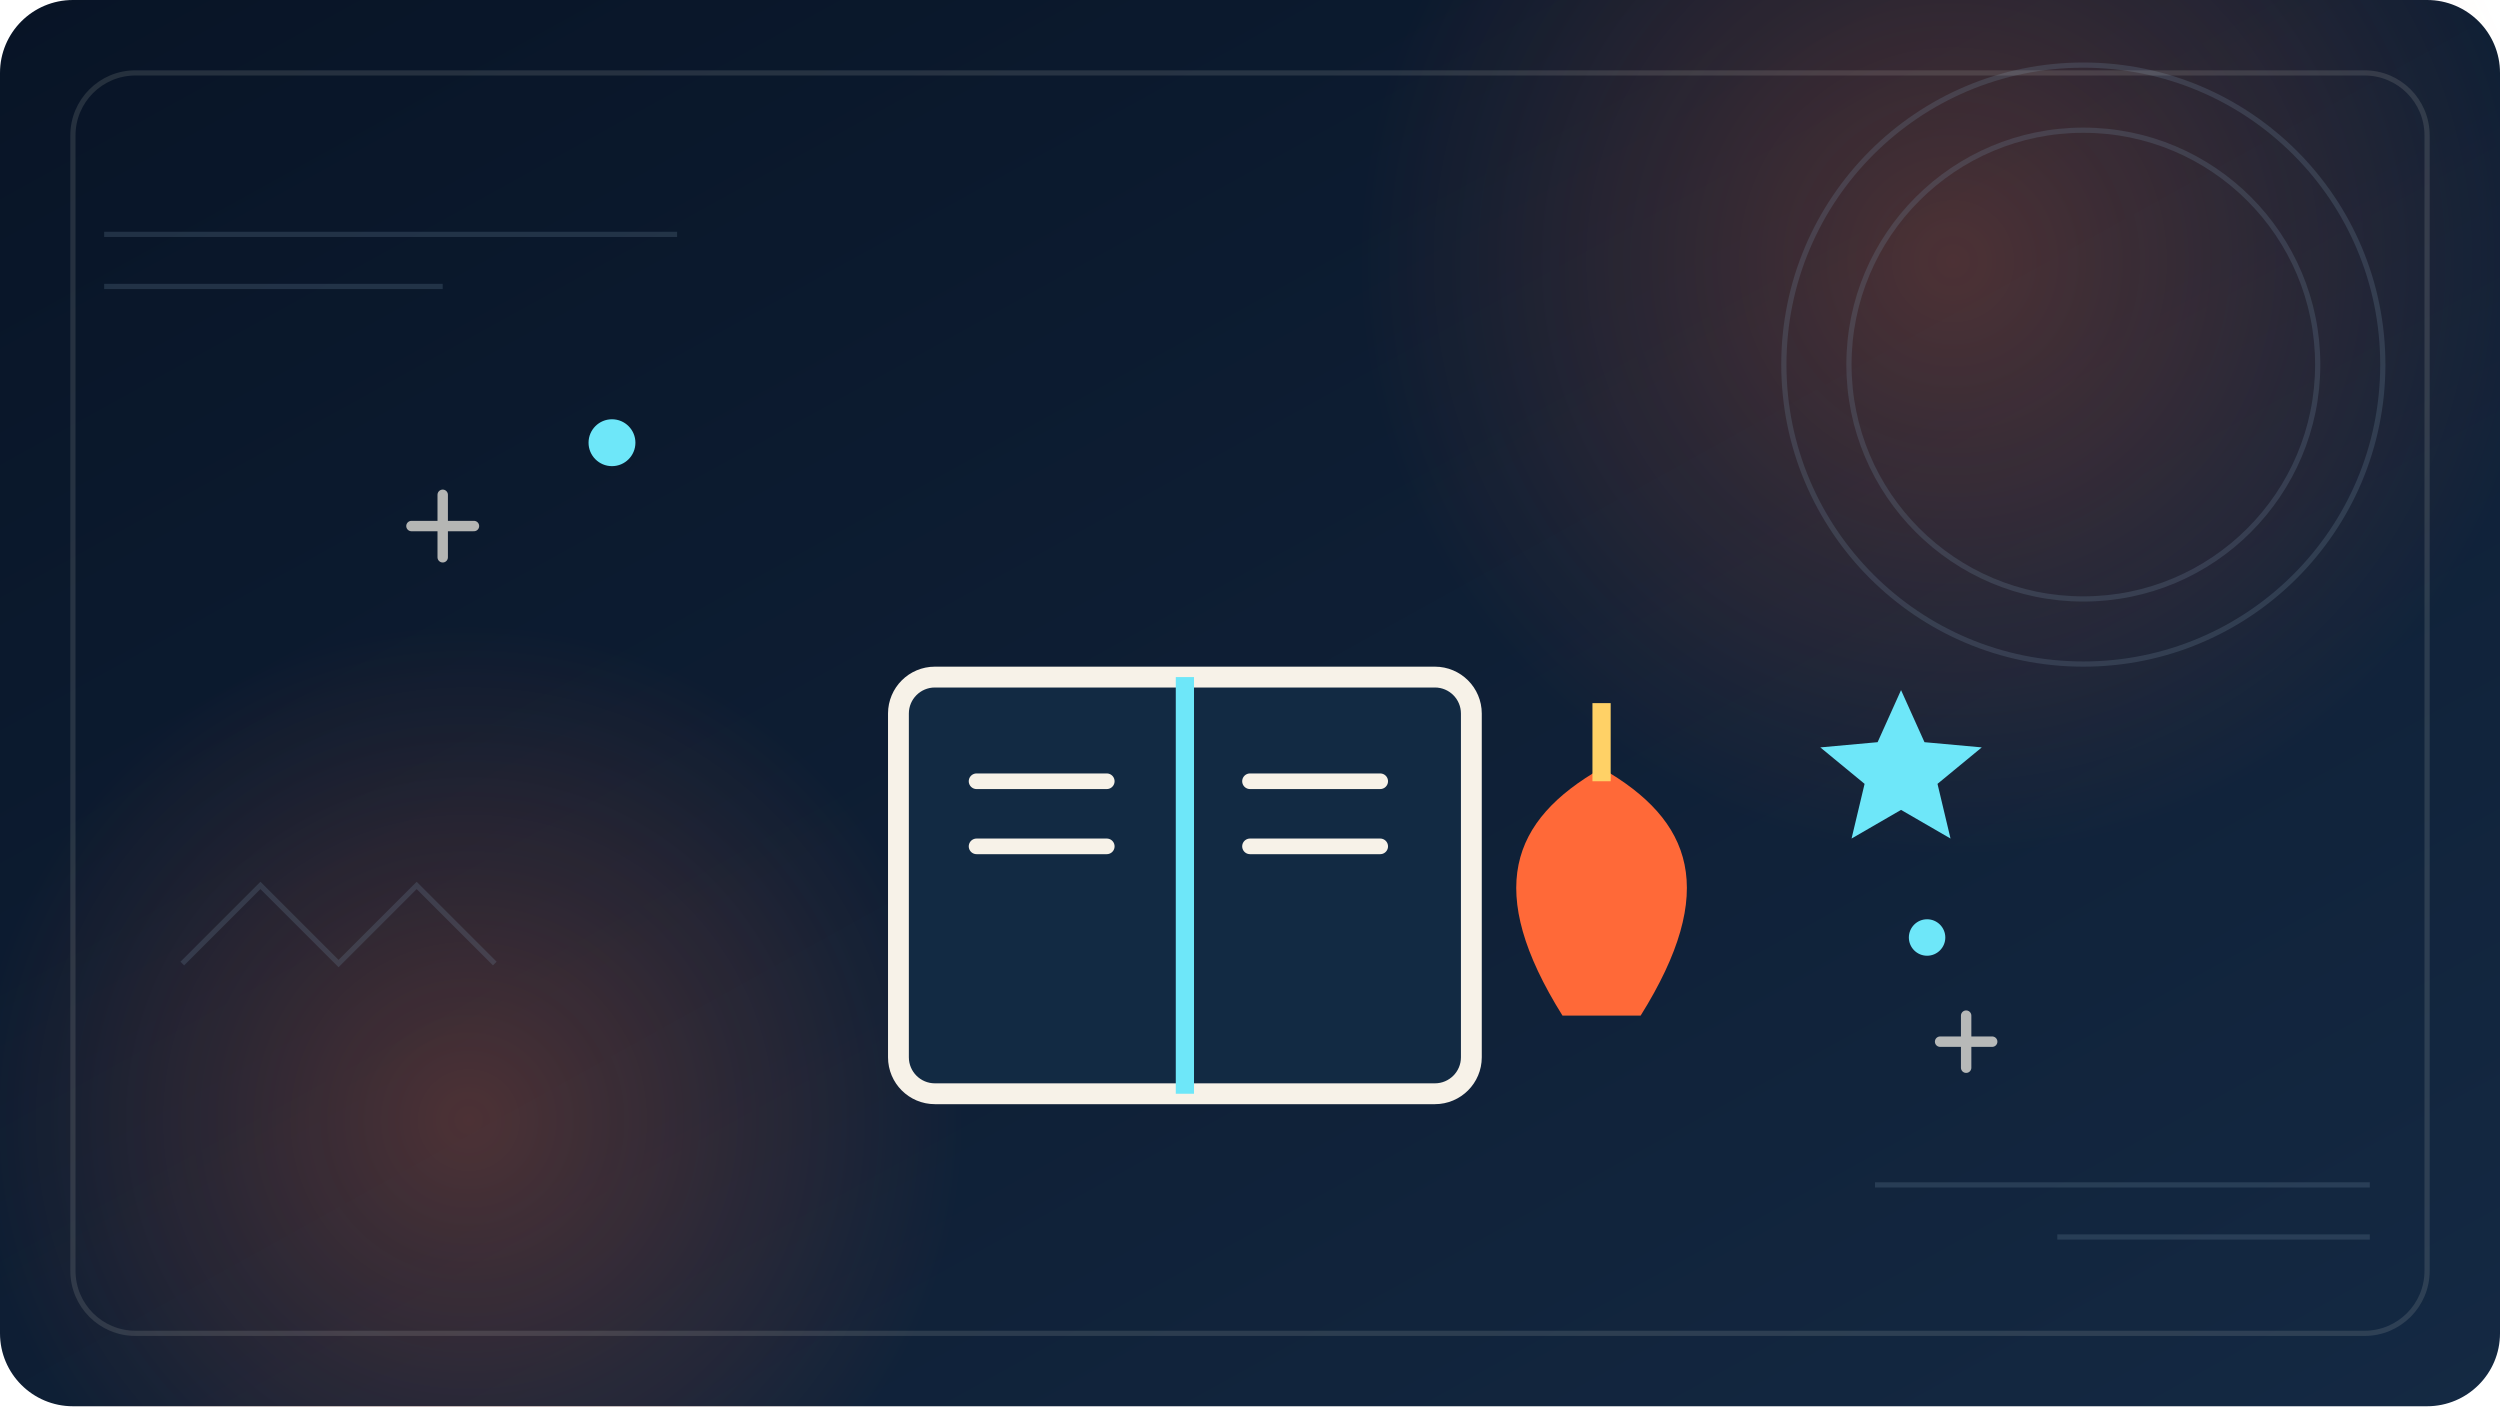
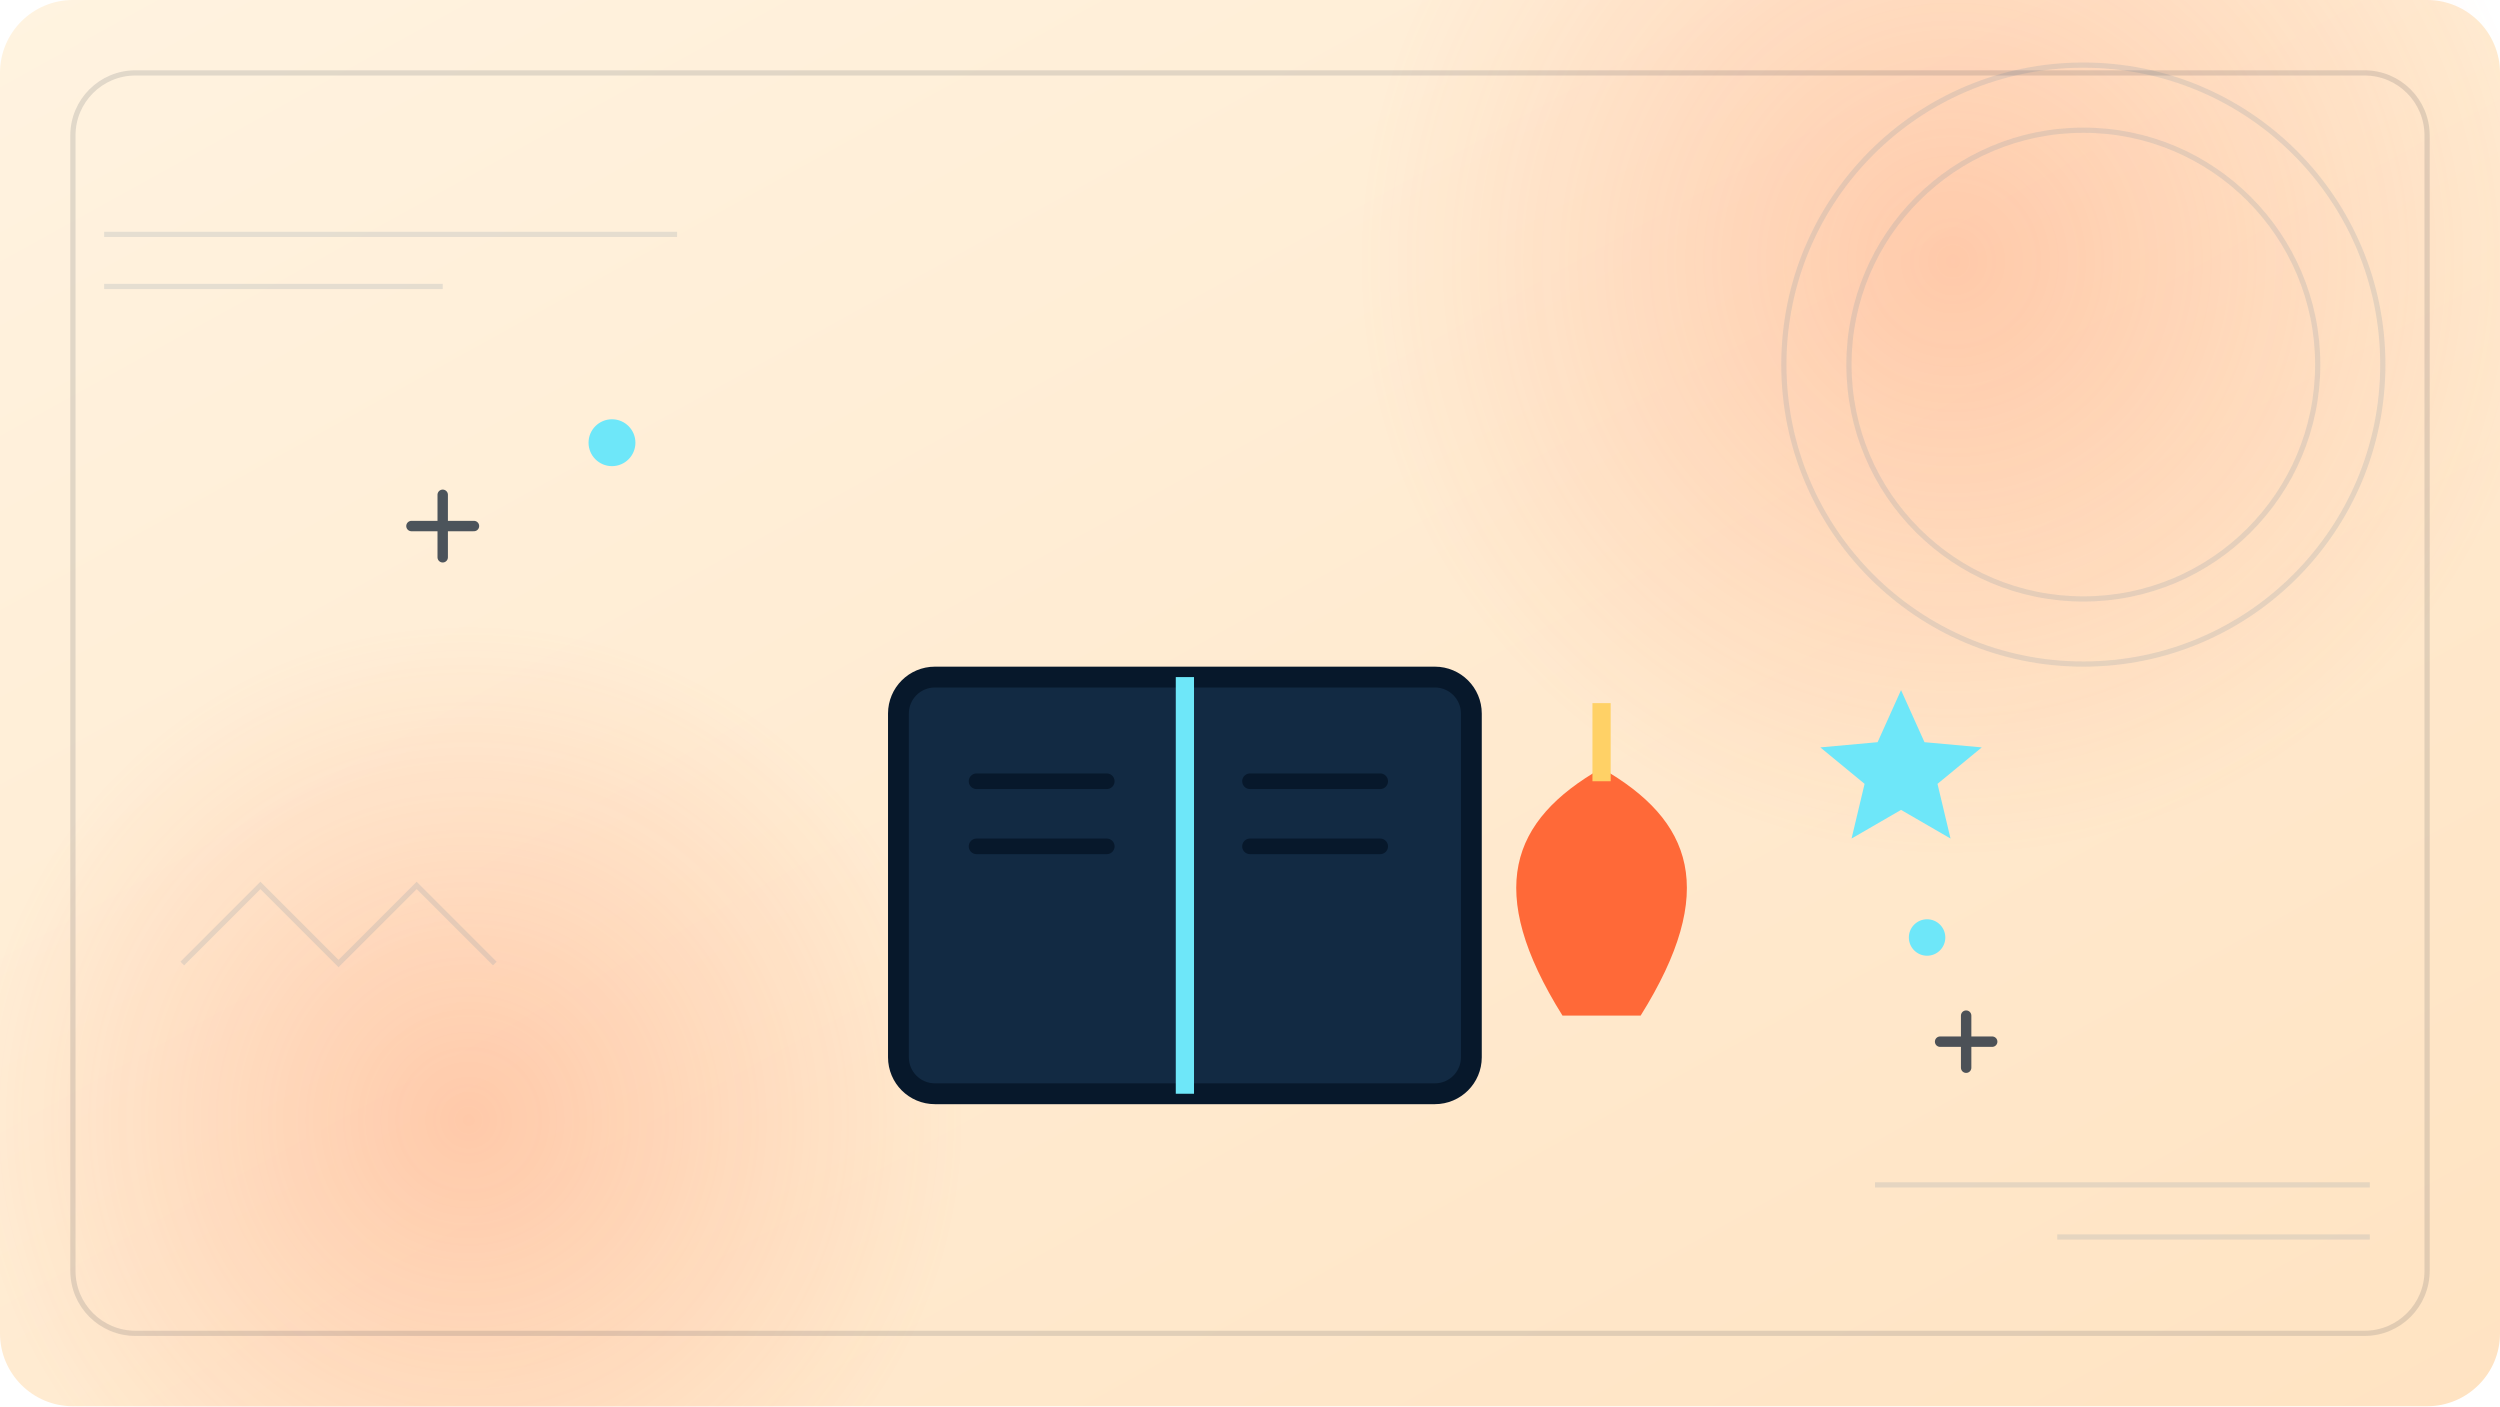
<svg xmlns="http://www.w3.org/2000/svg" width="1200" height="675" viewBox="0 0 960 540" role="img" aria-labelledby="title desc">
  <defs>
    <linearGradient id="bg" x1="0" y1="0" x2="1" y2="1">
-       <stop offset="0" stop-color="#081426" />
-       <stop offset="1" stop-color="#142943" />
+       <stop offset="0" stop-color="#fff3e0" />
+       <stop offset="1" stop-color="#ffe3c2" />
    </linearGradient>
    <radialGradient id="glow">
      <stop offset="0" stop-color="#ff6938" stop-opacity=".26" />
      <stop offset="1" stop-color="#ff6938" stop-opacity="0" />
    </radialGradient>
  </defs>
  <rect width="960" height="540" rx="28" fill="url(#bg)" />
  <circle cx="750" cy="100" r="230" fill="url(#glow)" />
  <circle cx="180" cy="430" r="190" fill="url(#glow)" />
-   <g fill="none" stroke="#7891ac" stroke-opacity=".22" stroke-width="2">
+   <g fill="none" stroke="#8a9bac" stroke-opacity=".22" stroke-width="2">
    <path d="M40 90h220M40 110h130M720 455h190M790 475h120" />
    <circle cx="800" cy="140" r="90" />
    <circle cx="800" cy="140" r="115" />
    <path d="M70 370l30-30 30 30 30-30 30 30" />
  </g>
  <g transform="translate(0 0)">
-     <rect x="345" y="260" width="220" height="160" rx="14" fill="#122a43" stroke="#f7f2e8" stroke-width="8" />
+     <rect x="345" y="260" width="220" height="160" rx="14" fill="#122a43" stroke="#07182b" stroke-width="8" />
    <path d="M455 260v160" stroke="#6ee7f9" stroke-width="7" />
-     <path d="M375 300h50m-50 25h50m55-25h50m-50 25h50" stroke="#f7f2e8" stroke-width="6" stroke-linecap="round" />
+     <path d="M375 300h50m-50 25h50m55-25h50m-50 25h50" stroke="#07182b" stroke-width="6" stroke-linecap="round" />
    <path d="M600 390c-30-48-20-75 15-95 35 20 45 47 15 95z" fill="#ff6938" />
    <path d="M615 300v-30" stroke="#ffd166" stroke-width="7" />
  </g>
  <g fill="#6ee7f9">
    <path d="M730 265l9 20 22 2-17 14 5 21-19-11-19 11 5-21-17-14 22-2z" />
    <circle cx="740" cy="360" r="7" />
    <circle cx="235" cy="170" r="9" />
  </g>
-   <g stroke="#f7f2e8" stroke-width="4" stroke-linecap="round" opacity=".72">
+   <g stroke="#07182b" stroke-width="4" stroke-linecap="round" opacity=".72">
    <path d="M170 190v24m-12-12h24" />
    <path d="M755 390v20m-10-10h20" />
  </g>
-   <rect x="28" y="28" width="904" height="484" rx="24" fill="none" stroke="#f7f2e8" stroke-opacity=".12" stroke-width="2" />
+   <rect x="28" y="28" width="904" height="484" rx="24" fill="none" stroke="#07182b" stroke-opacity=".12" stroke-width="2" />
</svg>
